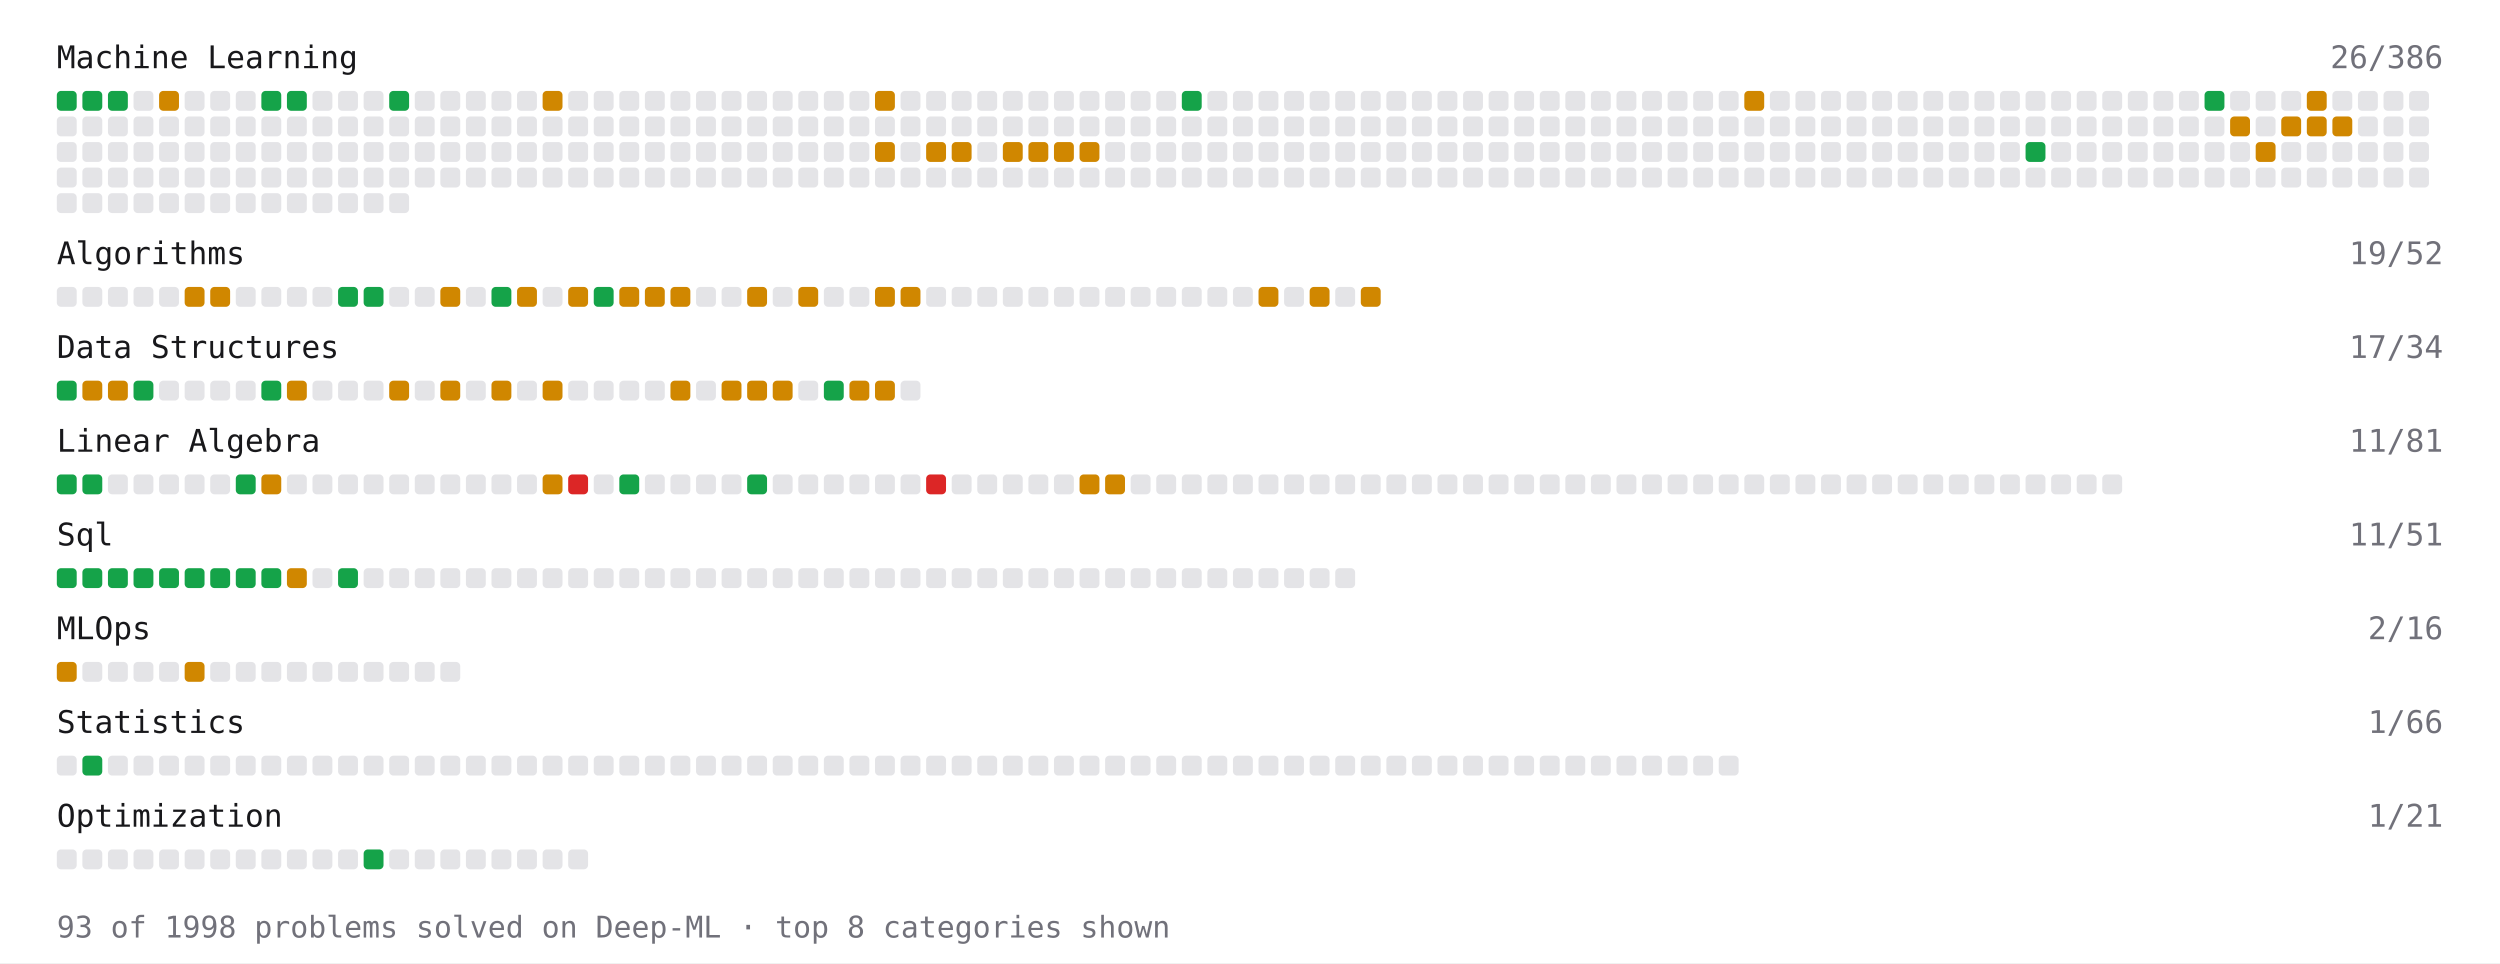
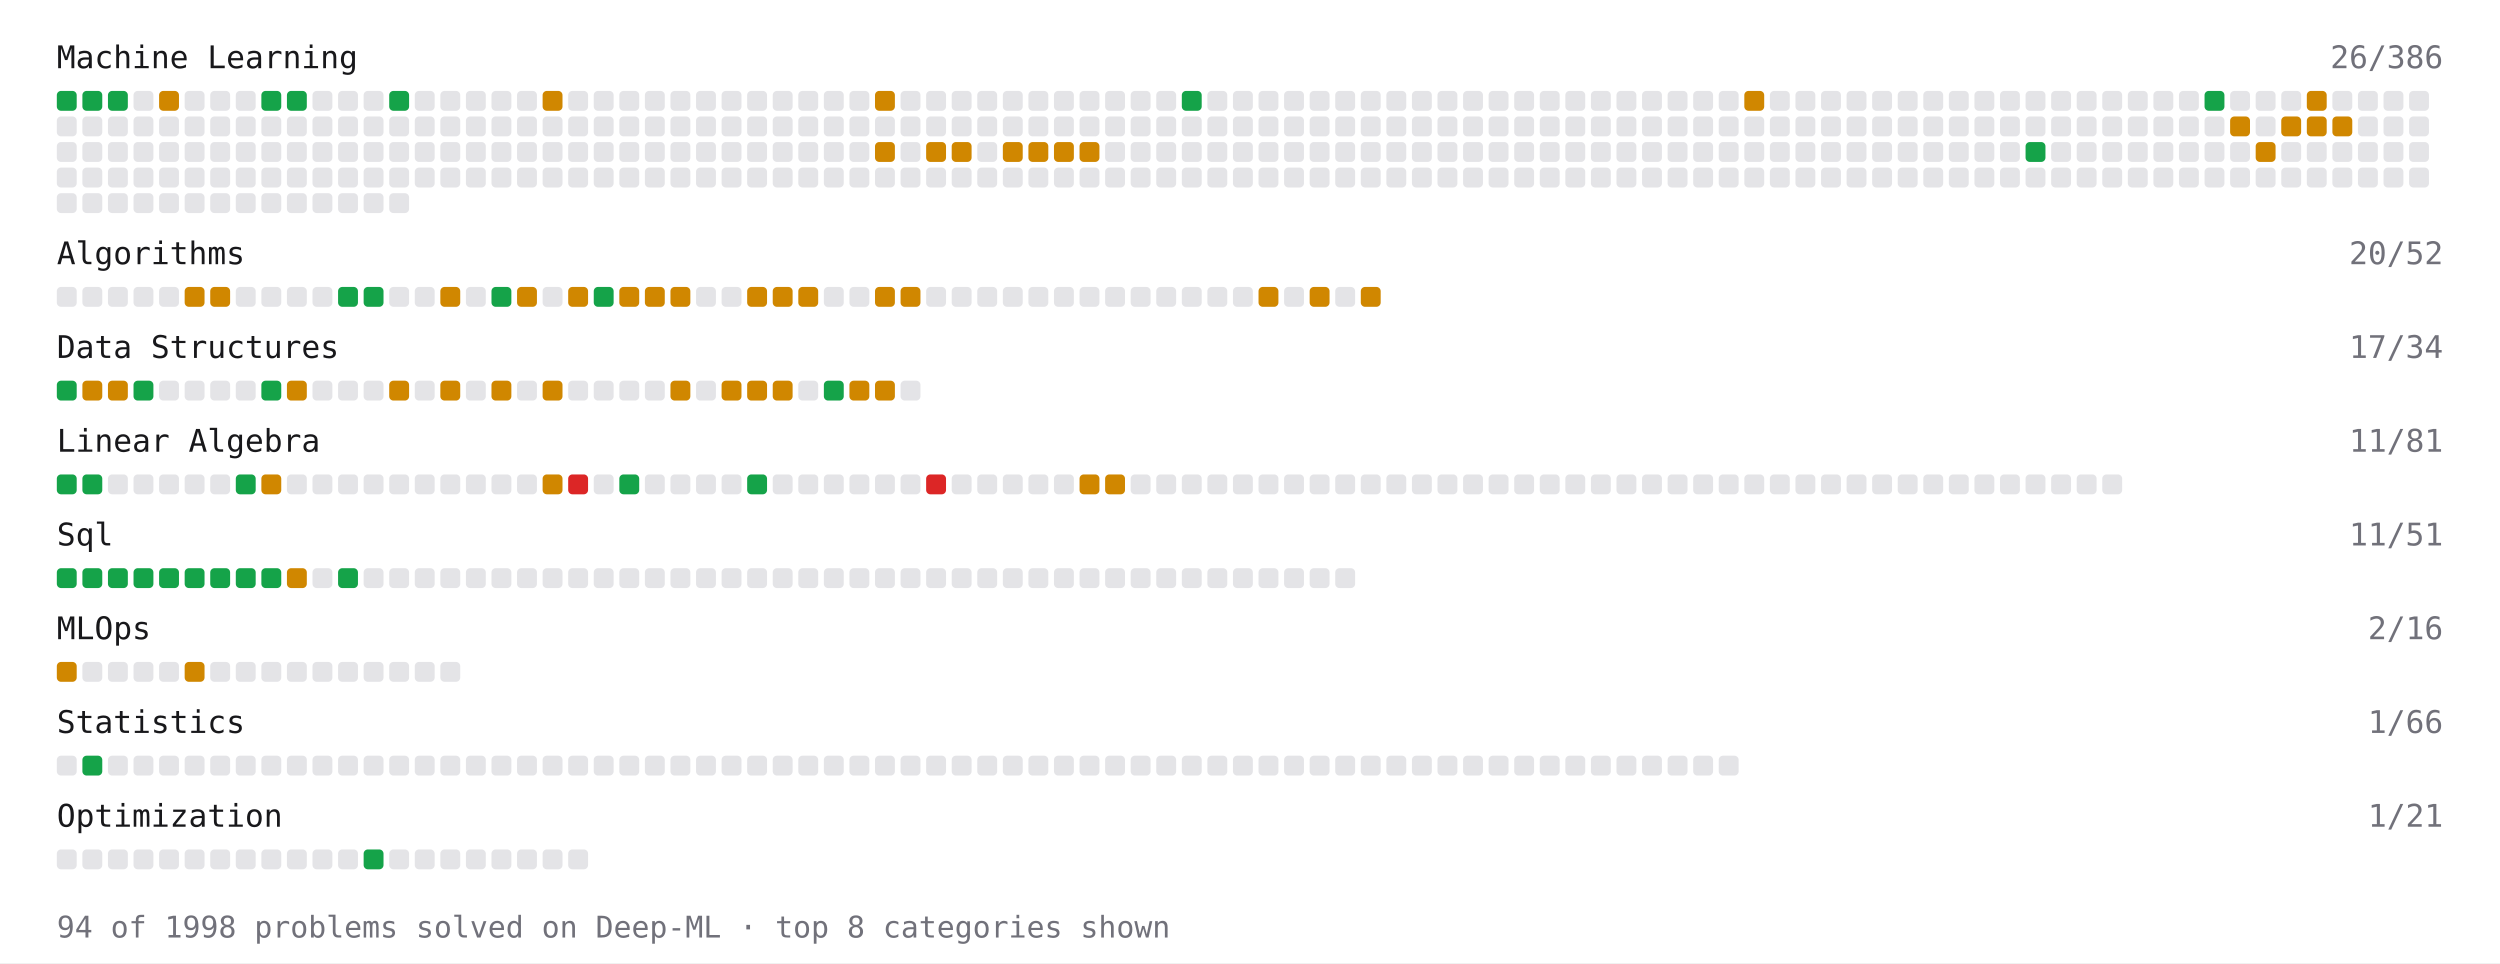
- <svg xmlns="http://www.w3.org/2000/svg" width="880" height="339" viewBox="0 0 880 339" role="img" aria-label="Deep-ML coverage: 93 of 1998 problems solved">
+ <svg xmlns="http://www.w3.org/2000/svg" width="880" height="339" viewBox="0 0 880 339" role="img" aria-label="Deep-ML coverage: 94 of 1998 problems solved">
  <style>
  .bg{fill:#ffffff}.tx{fill:#18181b}.dim{fill:#71717a}.none{fill:#e4e4e7}
  .e{fill:#15a349}.m{fill:#d08700}.h{fill:#dc2626}.u{fill:#a1a1aa}
  @media (prefers-color-scheme:dark){
    .bg{fill:#0b0b0d}.tx{fill:#fafafa}.dim{fill:#8b8b95}.none{fill:#26262b}
    .e{fill:#34d27b}.m{fill:#f5b13d}.h{fill:#f76d6d}.u{fill:#5c5c66}
  }
</style>
  <rect width="880" height="339" class="bg" />
  <text x="20" y="24" class="tx" font-size="11" font-family="ui-monospace,monospace">Machine Learning</text>
  <text x="860" y="24" class="dim" font-size="11" text-anchor="end" font-family="ui-monospace,monospace">26/386</text>
  <rect x="20" y="32" width="7" height="7" rx="1.5" class="e" />
  <rect x="29" y="32" width="7" height="7" rx="1.5" class="e" />
  <rect x="38" y="32" width="7" height="7" rx="1.5" class="e" />
  <rect x="47" y="32" width="7" height="7" rx="1.5" class="none" />
  <rect x="56" y="32" width="7" height="7" rx="1.5" class="m" />
  <rect x="65" y="32" width="7" height="7" rx="1.5" class="none" />
  <rect x="74" y="32" width="7" height="7" rx="1.5" class="none" />
  <rect x="83" y="32" width="7" height="7" rx="1.5" class="none" />
  <rect x="92" y="32" width="7" height="7" rx="1.5" class="e" />
  <rect x="101" y="32" width="7" height="7" rx="1.5" class="e" />
  <rect x="110" y="32" width="7" height="7" rx="1.5" class="none" />
  <rect x="119" y="32" width="7" height="7" rx="1.5" class="none" />
  <rect x="128" y="32" width="7" height="7" rx="1.5" class="none" />
  <rect x="137" y="32" width="7" height="7" rx="1.5" class="e" />
  <rect x="146" y="32" width="7" height="7" rx="1.5" class="none" />
  <rect x="155" y="32" width="7" height="7" rx="1.5" class="none" />
  <rect x="164" y="32" width="7" height="7" rx="1.5" class="none" />
  <rect x="173" y="32" width="7" height="7" rx="1.5" class="none" />
  <rect x="182" y="32" width="7" height="7" rx="1.5" class="none" />
  <rect x="191" y="32" width="7" height="7" rx="1.5" class="m" />
  <rect x="200" y="32" width="7" height="7" rx="1.5" class="none" />
  <rect x="209" y="32" width="7" height="7" rx="1.5" class="none" />
  <rect x="218" y="32" width="7" height="7" rx="1.5" class="none" />
  <rect x="227" y="32" width="7" height="7" rx="1.5" class="none" />
  <rect x="236" y="32" width="7" height="7" rx="1.5" class="none" />
  <rect x="245" y="32" width="7" height="7" rx="1.5" class="none" />
  <rect x="254" y="32" width="7" height="7" rx="1.5" class="none" />
  <rect x="263" y="32" width="7" height="7" rx="1.5" class="none" />
  <rect x="272" y="32" width="7" height="7" rx="1.5" class="none" />
  <rect x="281" y="32" width="7" height="7" rx="1.5" class="none" />
  <rect x="290" y="32" width="7" height="7" rx="1.5" class="none" />
  <rect x="299" y="32" width="7" height="7" rx="1.5" class="none" />
  <rect x="308" y="32" width="7" height="7" rx="1.5" class="m" />
  <rect x="317" y="32" width="7" height="7" rx="1.5" class="none" />
  <rect x="326" y="32" width="7" height="7" rx="1.5" class="none" />
  <rect x="335" y="32" width="7" height="7" rx="1.5" class="none" />
  <rect x="344" y="32" width="7" height="7" rx="1.5" class="none" />
  <rect x="353" y="32" width="7" height="7" rx="1.5" class="none" />
  <rect x="362" y="32" width="7" height="7" rx="1.5" class="none" />
  <rect x="371" y="32" width="7" height="7" rx="1.5" class="none" />
  <rect x="380" y="32" width="7" height="7" rx="1.5" class="none" />
  <rect x="389" y="32" width="7" height="7" rx="1.5" class="none" />
  <rect x="398" y="32" width="7" height="7" rx="1.5" class="none" />
  <rect x="407" y="32" width="7" height="7" rx="1.5" class="none" />
  <rect x="416" y="32" width="7" height="7" rx="1.5" class="e" />
  <rect x="425" y="32" width="7" height="7" rx="1.5" class="none" />
  <rect x="434" y="32" width="7" height="7" rx="1.5" class="none" />
  <rect x="443" y="32" width="7" height="7" rx="1.5" class="none" />
  <rect x="452" y="32" width="7" height="7" rx="1.5" class="none" />
  <rect x="461" y="32" width="7" height="7" rx="1.5" class="none" />
  <rect x="470" y="32" width="7" height="7" rx="1.5" class="none" />
  <rect x="479" y="32" width="7" height="7" rx="1.5" class="none" />
  <rect x="488" y="32" width="7" height="7" rx="1.5" class="none" />
  <rect x="497" y="32" width="7" height="7" rx="1.5" class="none" />
  <rect x="506" y="32" width="7" height="7" rx="1.5" class="none" />
  <rect x="515" y="32" width="7" height="7" rx="1.5" class="none" />
  <rect x="524" y="32" width="7" height="7" rx="1.5" class="none" />
  <rect x="533" y="32" width="7" height="7" rx="1.5" class="none" />
  <rect x="542" y="32" width="7" height="7" rx="1.5" class="none" />
  <rect x="551" y="32" width="7" height="7" rx="1.5" class="none" />
  <rect x="560" y="32" width="7" height="7" rx="1.5" class="none" />
  <rect x="569" y="32" width="7" height="7" rx="1.5" class="none" />
  <rect x="578" y="32" width="7" height="7" rx="1.5" class="none" />
  <rect x="587" y="32" width="7" height="7" rx="1.5" class="none" />
  <rect x="596" y="32" width="7" height="7" rx="1.5" class="none" />
  <rect x="605" y="32" width="7" height="7" rx="1.5" class="none" />
  <rect x="614" y="32" width="7" height="7" rx="1.5" class="m" />
  <rect x="623" y="32" width="7" height="7" rx="1.5" class="none" />
  <rect x="632" y="32" width="7" height="7" rx="1.5" class="none" />
  <rect x="641" y="32" width="7" height="7" rx="1.5" class="none" />
  <rect x="650" y="32" width="7" height="7" rx="1.5" class="none" />
  <rect x="659" y="32" width="7" height="7" rx="1.5" class="none" />
  <rect x="668" y="32" width="7" height="7" rx="1.5" class="none" />
  <rect x="677" y="32" width="7" height="7" rx="1.5" class="none" />
  <rect x="686" y="32" width="7" height="7" rx="1.5" class="none" />
  <rect x="695" y="32" width="7" height="7" rx="1.5" class="none" />
  <rect x="704" y="32" width="7" height="7" rx="1.5" class="none" />
  <rect x="713" y="32" width="7" height="7" rx="1.5" class="none" />
  <rect x="722" y="32" width="7" height="7" rx="1.5" class="none" />
  <rect x="731" y="32" width="7" height="7" rx="1.5" class="none" />
  <rect x="740" y="32" width="7" height="7" rx="1.5" class="none" />
  <rect x="749" y="32" width="7" height="7" rx="1.5" class="none" />
  <rect x="758" y="32" width="7" height="7" rx="1.5" class="none" />
  <rect x="767" y="32" width="7" height="7" rx="1.5" class="none" />
  <rect x="776" y="32" width="7" height="7" rx="1.5" class="e" />
  <rect x="785" y="32" width="7" height="7" rx="1.5" class="none" />
  <rect x="794" y="32" width="7" height="7" rx="1.5" class="none" />
  <rect x="803" y="32" width="7" height="7" rx="1.5" class="none" />
  <rect x="812" y="32" width="7" height="7" rx="1.5" class="m" />
  <rect x="821" y="32" width="7" height="7" rx="1.5" class="none" />
  <rect x="830" y="32" width="7" height="7" rx="1.5" class="none" />
  <rect x="839" y="32" width="7" height="7" rx="1.5" class="none" />
  <rect x="848" y="32" width="7" height="7" rx="1.5" class="none" />
  <rect x="20" y="41" width="7" height="7" rx="1.5" class="none" />
  <rect x="29" y="41" width="7" height="7" rx="1.5" class="none" />
  <rect x="38" y="41" width="7" height="7" rx="1.5" class="none" />
  <rect x="47" y="41" width="7" height="7" rx="1.5" class="none" />
  <rect x="56" y="41" width="7" height="7" rx="1.5" class="none" />
  <rect x="65" y="41" width="7" height="7" rx="1.5" class="none" />
  <rect x="74" y="41" width="7" height="7" rx="1.5" class="none" />
  <rect x="83" y="41" width="7" height="7" rx="1.5" class="none" />
  <rect x="92" y="41" width="7" height="7" rx="1.5" class="none" />
  <rect x="101" y="41" width="7" height="7" rx="1.5" class="none" />
  <rect x="110" y="41" width="7" height="7" rx="1.5" class="none" />
  <rect x="119" y="41" width="7" height="7" rx="1.5" class="none" />
  <rect x="128" y="41" width="7" height="7" rx="1.5" class="none" />
  <rect x="137" y="41" width="7" height="7" rx="1.5" class="none" />
  <rect x="146" y="41" width="7" height="7" rx="1.5" class="none" />
  <rect x="155" y="41" width="7" height="7" rx="1.5" class="none" />
  <rect x="164" y="41" width="7" height="7" rx="1.5" class="none" />
  <rect x="173" y="41" width="7" height="7" rx="1.5" class="none" />
  <rect x="182" y="41" width="7" height="7" rx="1.5" class="none" />
  <rect x="191" y="41" width="7" height="7" rx="1.5" class="none" />
  <rect x="200" y="41" width="7" height="7" rx="1.5" class="none" />
  <rect x="209" y="41" width="7" height="7" rx="1.5" class="none" />
  <rect x="218" y="41" width="7" height="7" rx="1.5" class="none" />
  <rect x="227" y="41" width="7" height="7" rx="1.5" class="none" />
  <rect x="236" y="41" width="7" height="7" rx="1.5" class="none" />
  <rect x="245" y="41" width="7" height="7" rx="1.5" class="none" />
  <rect x="254" y="41" width="7" height="7" rx="1.5" class="none" />
  <rect x="263" y="41" width="7" height="7" rx="1.5" class="none" />
  <rect x="272" y="41" width="7" height="7" rx="1.5" class="none" />
  <rect x="281" y="41" width="7" height="7" rx="1.5" class="none" />
  <rect x="290" y="41" width="7" height="7" rx="1.5" class="none" />
  <rect x="299" y="41" width="7" height="7" rx="1.5" class="none" />
  <rect x="308" y="41" width="7" height="7" rx="1.5" class="none" />
  <rect x="317" y="41" width="7" height="7" rx="1.5" class="none" />
  <rect x="326" y="41" width="7" height="7" rx="1.5" class="none" />
  <rect x="335" y="41" width="7" height="7" rx="1.5" class="none" />
  <rect x="344" y="41" width="7" height="7" rx="1.5" class="none" />
  <rect x="353" y="41" width="7" height="7" rx="1.5" class="none" />
  <rect x="362" y="41" width="7" height="7" rx="1.5" class="none" />
  <rect x="371" y="41" width="7" height="7" rx="1.5" class="none" />
  <rect x="380" y="41" width="7" height="7" rx="1.5" class="none" />
  <rect x="389" y="41" width="7" height="7" rx="1.5" class="none" />
  <rect x="398" y="41" width="7" height="7" rx="1.5" class="none" />
  <rect x="407" y="41" width="7" height="7" rx="1.5" class="none" />
  <rect x="416" y="41" width="7" height="7" rx="1.5" class="none" />
  <rect x="425" y="41" width="7" height="7" rx="1.5" class="none" />
  <rect x="434" y="41" width="7" height="7" rx="1.5" class="none" />
  <rect x="443" y="41" width="7" height="7" rx="1.5" class="none" />
  <rect x="452" y="41" width="7" height="7" rx="1.5" class="none" />
  <rect x="461" y="41" width="7" height="7" rx="1.5" class="none" />
  <rect x="470" y="41" width="7" height="7" rx="1.5" class="none" />
  <rect x="479" y="41" width="7" height="7" rx="1.5" class="none" />
  <rect x="488" y="41" width="7" height="7" rx="1.5" class="none" />
  <rect x="497" y="41" width="7" height="7" rx="1.5" class="none" />
  <rect x="506" y="41" width="7" height="7" rx="1.5" class="none" />
  <rect x="515" y="41" width="7" height="7" rx="1.5" class="none" />
  <rect x="524" y="41" width="7" height="7" rx="1.5" class="none" />
  <rect x="533" y="41" width="7" height="7" rx="1.5" class="none" />
  <rect x="542" y="41" width="7" height="7" rx="1.5" class="none" />
  <rect x="551" y="41" width="7" height="7" rx="1.5" class="none" />
  <rect x="560" y="41" width="7" height="7" rx="1.5" class="none" />
  <rect x="569" y="41" width="7" height="7" rx="1.5" class="none" />
  <rect x="578" y="41" width="7" height="7" rx="1.5" class="none" />
  <rect x="587" y="41" width="7" height="7" rx="1.5" class="none" />
  <rect x="596" y="41" width="7" height="7" rx="1.5" class="none" />
  <rect x="605" y="41" width="7" height="7" rx="1.5" class="none" />
  <rect x="614" y="41" width="7" height="7" rx="1.5" class="none" />
  <rect x="623" y="41" width="7" height="7" rx="1.5" class="none" />
  <rect x="632" y="41" width="7" height="7" rx="1.5" class="none" />
  <rect x="641" y="41" width="7" height="7" rx="1.5" class="none" />
  <rect x="650" y="41" width="7" height="7" rx="1.5" class="none" />
  <rect x="659" y="41" width="7" height="7" rx="1.5" class="none" />
  <rect x="668" y="41" width="7" height="7" rx="1.5" class="none" />
  <rect x="677" y="41" width="7" height="7" rx="1.5" class="none" />
  <rect x="686" y="41" width="7" height="7" rx="1.5" class="none" />
  <rect x="695" y="41" width="7" height="7" rx="1.5" class="none" />
  <rect x="704" y="41" width="7" height="7" rx="1.5" class="none" />
  <rect x="713" y="41" width="7" height="7" rx="1.5" class="none" />
  <rect x="722" y="41" width="7" height="7" rx="1.5" class="none" />
  <rect x="731" y="41" width="7" height="7" rx="1.5" class="none" />
  <rect x="740" y="41" width="7" height="7" rx="1.5" class="none" />
  <rect x="749" y="41" width="7" height="7" rx="1.5" class="none" />
  <rect x="758" y="41" width="7" height="7" rx="1.5" class="none" />
  <rect x="767" y="41" width="7" height="7" rx="1.5" class="none" />
  <rect x="776" y="41" width="7" height="7" rx="1.5" class="none" />
  <rect x="785" y="41" width="7" height="7" rx="1.5" class="m" />
  <rect x="794" y="41" width="7" height="7" rx="1.5" class="none" />
  <rect x="803" y="41" width="7" height="7" rx="1.5" class="m" />
  <rect x="812" y="41" width="7" height="7" rx="1.5" class="m" />
  <rect x="821" y="41" width="7" height="7" rx="1.5" class="m" />
  <rect x="830" y="41" width="7" height="7" rx="1.5" class="none" />
  <rect x="839" y="41" width="7" height="7" rx="1.5" class="none" />
  <rect x="848" y="41" width="7" height="7" rx="1.5" class="none" />
  <rect x="20" y="50" width="7" height="7" rx="1.5" class="none" />
  <rect x="29" y="50" width="7" height="7" rx="1.5" class="none" />
  <rect x="38" y="50" width="7" height="7" rx="1.5" class="none" />
  <rect x="47" y="50" width="7" height="7" rx="1.5" class="none" />
  <rect x="56" y="50" width="7" height="7" rx="1.5" class="none" />
  <rect x="65" y="50" width="7" height="7" rx="1.5" class="none" />
  <rect x="74" y="50" width="7" height="7" rx="1.5" class="none" />
  <rect x="83" y="50" width="7" height="7" rx="1.5" class="none" />
  <rect x="92" y="50" width="7" height="7" rx="1.5" class="none" />
  <rect x="101" y="50" width="7" height="7" rx="1.5" class="none" />
  <rect x="110" y="50" width="7" height="7" rx="1.5" class="none" />
  <rect x="119" y="50" width="7" height="7" rx="1.5" class="none" />
  <rect x="128" y="50" width="7" height="7" rx="1.5" class="none" />
  <rect x="137" y="50" width="7" height="7" rx="1.5" class="none" />
  <rect x="146" y="50" width="7" height="7" rx="1.5" class="none" />
  <rect x="155" y="50" width="7" height="7" rx="1.5" class="none" />
  <rect x="164" y="50" width="7" height="7" rx="1.5" class="none" />
  <rect x="173" y="50" width="7" height="7" rx="1.5" class="none" />
  <rect x="182" y="50" width="7" height="7" rx="1.5" class="none" />
  <rect x="191" y="50" width="7" height="7" rx="1.5" class="none" />
  <rect x="200" y="50" width="7" height="7" rx="1.5" class="none" />
  <rect x="209" y="50" width="7" height="7" rx="1.5" class="none" />
  <rect x="218" y="50" width="7" height="7" rx="1.5" class="none" />
  <rect x="227" y="50" width="7" height="7" rx="1.5" class="none" />
  <rect x="236" y="50" width="7" height="7" rx="1.5" class="none" />
  <rect x="245" y="50" width="7" height="7" rx="1.5" class="none" />
  <rect x="254" y="50" width="7" height="7" rx="1.5" class="none" />
  <rect x="263" y="50" width="7" height="7" rx="1.5" class="none" />
  <rect x="272" y="50" width="7" height="7" rx="1.5" class="none" />
  <rect x="281" y="50" width="7" height="7" rx="1.5" class="none" />
  <rect x="290" y="50" width="7" height="7" rx="1.5" class="none" />
  <rect x="299" y="50" width="7" height="7" rx="1.5" class="none" />
  <rect x="308" y="50" width="7" height="7" rx="1.5" class="m" />
  <rect x="317" y="50" width="7" height="7" rx="1.5" class="none" />
  <rect x="326" y="50" width="7" height="7" rx="1.5" class="m" />
  <rect x="335" y="50" width="7" height="7" rx="1.5" class="m" />
  <rect x="344" y="50" width="7" height="7" rx="1.5" class="none" />
  <rect x="353" y="50" width="7" height="7" rx="1.5" class="m" />
  <rect x="362" y="50" width="7" height="7" rx="1.5" class="m" />
  <rect x="371" y="50" width="7" height="7" rx="1.5" class="m" />
  <rect x="380" y="50" width="7" height="7" rx="1.5" class="m" />
  <rect x="389" y="50" width="7" height="7" rx="1.5" class="none" />
  <rect x="398" y="50" width="7" height="7" rx="1.5" class="none" />
  <rect x="407" y="50" width="7" height="7" rx="1.5" class="none" />
  <rect x="416" y="50" width="7" height="7" rx="1.5" class="none" />
  <rect x="425" y="50" width="7" height="7" rx="1.5" class="none" />
  <rect x="434" y="50" width="7" height="7" rx="1.5" class="none" />
  <rect x="443" y="50" width="7" height="7" rx="1.5" class="none" />
  <rect x="452" y="50" width="7" height="7" rx="1.5" class="none" />
  <rect x="461" y="50" width="7" height="7" rx="1.5" class="none" />
  <rect x="470" y="50" width="7" height="7" rx="1.5" class="none" />
  <rect x="479" y="50" width="7" height="7" rx="1.5" class="none" />
  <rect x="488" y="50" width="7" height="7" rx="1.5" class="none" />
  <rect x="497" y="50" width="7" height="7" rx="1.5" class="none" />
  <rect x="506" y="50" width="7" height="7" rx="1.5" class="none" />
  <rect x="515" y="50" width="7" height="7" rx="1.5" class="none" />
  <rect x="524" y="50" width="7" height="7" rx="1.5" class="none" />
  <rect x="533" y="50" width="7" height="7" rx="1.5" class="none" />
  <rect x="542" y="50" width="7" height="7" rx="1.5" class="none" />
  <rect x="551" y="50" width="7" height="7" rx="1.5" class="none" />
  <rect x="560" y="50" width="7" height="7" rx="1.5" class="none" />
  <rect x="569" y="50" width="7" height="7" rx="1.5" class="none" />
  <rect x="578" y="50" width="7" height="7" rx="1.5" class="none" />
  <rect x="587" y="50" width="7" height="7" rx="1.5" class="none" />
  <rect x="596" y="50" width="7" height="7" rx="1.5" class="none" />
  <rect x="605" y="50" width="7" height="7" rx="1.5" class="none" />
  <rect x="614" y="50" width="7" height="7" rx="1.5" class="none" />
  <rect x="623" y="50" width="7" height="7" rx="1.5" class="none" />
  <rect x="632" y="50" width="7" height="7" rx="1.5" class="none" />
  <rect x="641" y="50" width="7" height="7" rx="1.5" class="none" />
  <rect x="650" y="50" width="7" height="7" rx="1.5" class="none" />
  <rect x="659" y="50" width="7" height="7" rx="1.5" class="none" />
  <rect x="668" y="50" width="7" height="7" rx="1.5" class="none" />
  <rect x="677" y="50" width="7" height="7" rx="1.5" class="none" />
  <rect x="686" y="50" width="7" height="7" rx="1.5" class="none" />
  <rect x="695" y="50" width="7" height="7" rx="1.5" class="none" />
  <rect x="704" y="50" width="7" height="7" rx="1.5" class="none" />
  <rect x="713" y="50" width="7" height="7" rx="1.5" class="e" />
  <rect x="722" y="50" width="7" height="7" rx="1.5" class="none" />
  <rect x="731" y="50" width="7" height="7" rx="1.5" class="none" />
  <rect x="740" y="50" width="7" height="7" rx="1.5" class="none" />
  <rect x="749" y="50" width="7" height="7" rx="1.5" class="none" />
  <rect x="758" y="50" width="7" height="7" rx="1.5" class="none" />
  <rect x="767" y="50" width="7" height="7" rx="1.5" class="none" />
  <rect x="776" y="50" width="7" height="7" rx="1.5" class="none" />
  <rect x="785" y="50" width="7" height="7" rx="1.5" class="none" />
  <rect x="794" y="50" width="7" height="7" rx="1.5" class="m" />
  <rect x="803" y="50" width="7" height="7" rx="1.5" class="none" />
  <rect x="812" y="50" width="7" height="7" rx="1.5" class="none" />
  <rect x="821" y="50" width="7" height="7" rx="1.5" class="none" />
  <rect x="830" y="50" width="7" height="7" rx="1.5" class="none" />
  <rect x="839" y="50" width="7" height="7" rx="1.5" class="none" />
  <rect x="848" y="50" width="7" height="7" rx="1.5" class="none" />
  <rect x="20" y="59" width="7" height="7" rx="1.5" class="none" />
  <rect x="29" y="59" width="7" height="7" rx="1.5" class="none" />
  <rect x="38" y="59" width="7" height="7" rx="1.5" class="none" />
  <rect x="47" y="59" width="7" height="7" rx="1.5" class="none" />
  <rect x="56" y="59" width="7" height="7" rx="1.5" class="none" />
  <rect x="65" y="59" width="7" height="7" rx="1.5" class="none" />
  <rect x="74" y="59" width="7" height="7" rx="1.5" class="none" />
  <rect x="83" y="59" width="7" height="7" rx="1.5" class="none" />
  <rect x="92" y="59" width="7" height="7" rx="1.5" class="none" />
  <rect x="101" y="59" width="7" height="7" rx="1.5" class="none" />
  <rect x="110" y="59" width="7" height="7" rx="1.5" class="none" />
  <rect x="119" y="59" width="7" height="7" rx="1.5" class="none" />
  <rect x="128" y="59" width="7" height="7" rx="1.5" class="none" />
  <rect x="137" y="59" width="7" height="7" rx="1.5" class="none" />
  <rect x="146" y="59" width="7" height="7" rx="1.5" class="none" />
  <rect x="155" y="59" width="7" height="7" rx="1.5" class="none" />
  <rect x="164" y="59" width="7" height="7" rx="1.5" class="none" />
  <rect x="173" y="59" width="7" height="7" rx="1.5" class="none" />
  <rect x="182" y="59" width="7" height="7" rx="1.5" class="none" />
  <rect x="191" y="59" width="7" height="7" rx="1.5" class="none" />
  <rect x="200" y="59" width="7" height="7" rx="1.5" class="none" />
  <rect x="209" y="59" width="7" height="7" rx="1.5" class="none" />
  <rect x="218" y="59" width="7" height="7" rx="1.5" class="none" />
  <rect x="227" y="59" width="7" height="7" rx="1.5" class="none" />
  <rect x="236" y="59" width="7" height="7" rx="1.5" class="none" />
  <rect x="245" y="59" width="7" height="7" rx="1.5" class="none" />
  <rect x="254" y="59" width="7" height="7" rx="1.5" class="none" />
  <rect x="263" y="59" width="7" height="7" rx="1.5" class="none" />
  <rect x="272" y="59" width="7" height="7" rx="1.5" class="none" />
  <rect x="281" y="59" width="7" height="7" rx="1.5" class="none" />
  <rect x="290" y="59" width="7" height="7" rx="1.5" class="none" />
  <rect x="299" y="59" width="7" height="7" rx="1.5" class="none" />
  <rect x="308" y="59" width="7" height="7" rx="1.5" class="none" />
  <rect x="317" y="59" width="7" height="7" rx="1.5" class="none" />
  <rect x="326" y="59" width="7" height="7" rx="1.5" class="none" />
  <rect x="335" y="59" width="7" height="7" rx="1.5" class="none" />
  <rect x="344" y="59" width="7" height="7" rx="1.5" class="none" />
  <rect x="353" y="59" width="7" height="7" rx="1.5" class="none" />
  <rect x="362" y="59" width="7" height="7" rx="1.5" class="none" />
  <rect x="371" y="59" width="7" height="7" rx="1.5" class="none" />
  <rect x="380" y="59" width="7" height="7" rx="1.5" class="none" />
  <rect x="389" y="59" width="7" height="7" rx="1.5" class="none" />
  <rect x="398" y="59" width="7" height="7" rx="1.5" class="none" />
  <rect x="407" y="59" width="7" height="7" rx="1.5" class="none" />
  <rect x="416" y="59" width="7" height="7" rx="1.5" class="none" />
  <rect x="425" y="59" width="7" height="7" rx="1.5" class="none" />
  <rect x="434" y="59" width="7" height="7" rx="1.5" class="none" />
  <rect x="443" y="59" width="7" height="7" rx="1.5" class="none" />
  <rect x="452" y="59" width="7" height="7" rx="1.5" class="none" />
  <rect x="461" y="59" width="7" height="7" rx="1.5" class="none" />
  <rect x="470" y="59" width="7" height="7" rx="1.5" class="none" />
  <rect x="479" y="59" width="7" height="7" rx="1.5" class="none" />
  <rect x="488" y="59" width="7" height="7" rx="1.5" class="none" />
  <rect x="497" y="59" width="7" height="7" rx="1.5" class="none" />
  <rect x="506" y="59" width="7" height="7" rx="1.5" class="none" />
  <rect x="515" y="59" width="7" height="7" rx="1.5" class="none" />
  <rect x="524" y="59" width="7" height="7" rx="1.5" class="none" />
  <rect x="533" y="59" width="7" height="7" rx="1.5" class="none" />
  <rect x="542" y="59" width="7" height="7" rx="1.5" class="none" />
  <rect x="551" y="59" width="7" height="7" rx="1.5" class="none" />
  <rect x="560" y="59" width="7" height="7" rx="1.5" class="none" />
  <rect x="569" y="59" width="7" height="7" rx="1.5" class="none" />
  <rect x="578" y="59" width="7" height="7" rx="1.5" class="none" />
  <rect x="587" y="59" width="7" height="7" rx="1.5" class="none" />
  <rect x="596" y="59" width="7" height="7" rx="1.5" class="none" />
  <rect x="605" y="59" width="7" height="7" rx="1.5" class="none" />
  <rect x="614" y="59" width="7" height="7" rx="1.5" class="none" />
  <rect x="623" y="59" width="7" height="7" rx="1.5" class="none" />
  <rect x="632" y="59" width="7" height="7" rx="1.5" class="none" />
  <rect x="641" y="59" width="7" height="7" rx="1.5" class="none" />
  <rect x="650" y="59" width="7" height="7" rx="1.5" class="none" />
  <rect x="659" y="59" width="7" height="7" rx="1.5" class="none" />
  <rect x="668" y="59" width="7" height="7" rx="1.5" class="none" />
  <rect x="677" y="59" width="7" height="7" rx="1.5" class="none" />
  <rect x="686" y="59" width="7" height="7" rx="1.5" class="none" />
  <rect x="695" y="59" width="7" height="7" rx="1.5" class="none" />
  <rect x="704" y="59" width="7" height="7" rx="1.5" class="none" />
  <rect x="713" y="59" width="7" height="7" rx="1.5" class="none" />
  <rect x="722" y="59" width="7" height="7" rx="1.5" class="none" />
  <rect x="731" y="59" width="7" height="7" rx="1.5" class="none" />
  <rect x="740" y="59" width="7" height="7" rx="1.5" class="none" />
  <rect x="749" y="59" width="7" height="7" rx="1.5" class="none" />
  <rect x="758" y="59" width="7" height="7" rx="1.5" class="none" />
  <rect x="767" y="59" width="7" height="7" rx="1.5" class="none" />
  <rect x="776" y="59" width="7" height="7" rx="1.5" class="none" />
  <rect x="785" y="59" width="7" height="7" rx="1.5" class="none" />
  <rect x="794" y="59" width="7" height="7" rx="1.5" class="none" />
  <rect x="803" y="59" width="7" height="7" rx="1.5" class="none" />
  <rect x="812" y="59" width="7" height="7" rx="1.5" class="none" />
  <rect x="821" y="59" width="7" height="7" rx="1.5" class="none" />
  <rect x="830" y="59" width="7" height="7" rx="1.5" class="none" />
  <rect x="839" y="59" width="7" height="7" rx="1.5" class="none" />
  <rect x="848" y="59" width="7" height="7" rx="1.5" class="none" />
  <rect x="20" y="68" width="7" height="7" rx="1.5" class="none" />
  <rect x="29" y="68" width="7" height="7" rx="1.5" class="none" />
  <rect x="38" y="68" width="7" height="7" rx="1.5" class="none" />
  <rect x="47" y="68" width="7" height="7" rx="1.5" class="none" />
  <rect x="56" y="68" width="7" height="7" rx="1.5" class="none" />
  <rect x="65" y="68" width="7" height="7" rx="1.5" class="none" />
  <rect x="74" y="68" width="7" height="7" rx="1.5" class="none" />
  <rect x="83" y="68" width="7" height="7" rx="1.5" class="none" />
  <rect x="92" y="68" width="7" height="7" rx="1.5" class="none" />
  <rect x="101" y="68" width="7" height="7" rx="1.5" class="none" />
  <rect x="110" y="68" width="7" height="7" rx="1.5" class="none" />
  <rect x="119" y="68" width="7" height="7" rx="1.5" class="none" />
  <rect x="128" y="68" width="7" height="7" rx="1.5" class="none" />
  <rect x="137" y="68" width="7" height="7" rx="1.5" class="none" />
  <text x="20" y="93" class="tx" font-size="11" font-family="ui-monospace,monospace">Algorithms</text>
-   <text x="860" y="93" class="dim" font-size="11" text-anchor="end" font-family="ui-monospace,monospace">19/52</text>
+   <text x="860" y="93" class="dim" font-size="11" text-anchor="end" font-family="ui-monospace,monospace">20/52</text>
  <rect x="20" y="101" width="7" height="7" rx="1.5" class="none" />
  <rect x="29" y="101" width="7" height="7" rx="1.5" class="none" />
  <rect x="38" y="101" width="7" height="7" rx="1.5" class="none" />
  <rect x="47" y="101" width="7" height="7" rx="1.5" class="none" />
  <rect x="56" y="101" width="7" height="7" rx="1.5" class="none" />
  <rect x="65" y="101" width="7" height="7" rx="1.5" class="m" />
  <rect x="74" y="101" width="7" height="7" rx="1.5" class="m" />
  <rect x="83" y="101" width="7" height="7" rx="1.5" class="none" />
  <rect x="92" y="101" width="7" height="7" rx="1.5" class="none" />
  <rect x="101" y="101" width="7" height="7" rx="1.5" class="none" />
  <rect x="110" y="101" width="7" height="7" rx="1.5" class="none" />
  <rect x="119" y="101" width="7" height="7" rx="1.5" class="e" />
  <rect x="128" y="101" width="7" height="7" rx="1.5" class="e" />
  <rect x="137" y="101" width="7" height="7" rx="1.5" class="none" />
  <rect x="146" y="101" width="7" height="7" rx="1.5" class="none" />
  <rect x="155" y="101" width="7" height="7" rx="1.5" class="m" />
  <rect x="164" y="101" width="7" height="7" rx="1.5" class="none" />
  <rect x="173" y="101" width="7" height="7" rx="1.5" class="e" />
  <rect x="182" y="101" width="7" height="7" rx="1.5" class="m" />
  <rect x="191" y="101" width="7" height="7" rx="1.5" class="none" />
  <rect x="200" y="101" width="7" height="7" rx="1.5" class="m" />
  <rect x="209" y="101" width="7" height="7" rx="1.5" class="e" />
  <rect x="218" y="101" width="7" height="7" rx="1.5" class="m" />
  <rect x="227" y="101" width="7" height="7" rx="1.5" class="m" />
  <rect x="236" y="101" width="7" height="7" rx="1.5" class="m" />
  <rect x="245" y="101" width="7" height="7" rx="1.5" class="none" />
  <rect x="254" y="101" width="7" height="7" rx="1.5" class="none" />
  <rect x="263" y="101" width="7" height="7" rx="1.5" class="m" />
-   <rect x="272" y="101" width="7" height="7" rx="1.5" class="none" />
+   <rect x="272" y="101" width="7" height="7" rx="1.5" class="m" />
  <rect x="281" y="101" width="7" height="7" rx="1.5" class="m" />
  <rect x="290" y="101" width="7" height="7" rx="1.5" class="none" />
  <rect x="299" y="101" width="7" height="7" rx="1.5" class="none" />
  <rect x="308" y="101" width="7" height="7" rx="1.5" class="m" />
  <rect x="317" y="101" width="7" height="7" rx="1.5" class="m" />
  <rect x="326" y="101" width="7" height="7" rx="1.5" class="none" />
  <rect x="335" y="101" width="7" height="7" rx="1.5" class="none" />
  <rect x="344" y="101" width="7" height="7" rx="1.5" class="none" />
  <rect x="353" y="101" width="7" height="7" rx="1.5" class="none" />
  <rect x="362" y="101" width="7" height="7" rx="1.5" class="none" />
  <rect x="371" y="101" width="7" height="7" rx="1.5" class="none" />
  <rect x="380" y="101" width="7" height="7" rx="1.5" class="none" />
  <rect x="389" y="101" width="7" height="7" rx="1.5" class="none" />
  <rect x="398" y="101" width="7" height="7" rx="1.5" class="none" />
  <rect x="407" y="101" width="7" height="7" rx="1.5" class="none" />
  <rect x="416" y="101" width="7" height="7" rx="1.5" class="none" />
  <rect x="425" y="101" width="7" height="7" rx="1.5" class="none" />
  <rect x="434" y="101" width="7" height="7" rx="1.5" class="none" />
  <rect x="443" y="101" width="7" height="7" rx="1.5" class="m" />
  <rect x="452" y="101" width="7" height="7" rx="1.5" class="none" />
  <rect x="461" y="101" width="7" height="7" rx="1.5" class="m" />
  <rect x="470" y="101" width="7" height="7" rx="1.5" class="none" />
  <rect x="479" y="101" width="7" height="7" rx="1.5" class="m" />
  <text x="20" y="126" class="tx" font-size="11" font-family="ui-monospace,monospace">Data Structures</text>
  <text x="860" y="126" class="dim" font-size="11" text-anchor="end" font-family="ui-monospace,monospace">17/34</text>
  <rect x="20" y="134" width="7" height="7" rx="1.5" class="e" />
  <rect x="29" y="134" width="7" height="7" rx="1.5" class="m" />
  <rect x="38" y="134" width="7" height="7" rx="1.5" class="m" />
  <rect x="47" y="134" width="7" height="7" rx="1.5" class="e" />
  <rect x="56" y="134" width="7" height="7" rx="1.5" class="none" />
  <rect x="65" y="134" width="7" height="7" rx="1.5" class="none" />
  <rect x="74" y="134" width="7" height="7" rx="1.5" class="none" />
  <rect x="83" y="134" width="7" height="7" rx="1.5" class="none" />
  <rect x="92" y="134" width="7" height="7" rx="1.5" class="e" />
  <rect x="101" y="134" width="7" height="7" rx="1.5" class="m" />
  <rect x="110" y="134" width="7" height="7" rx="1.5" class="none" />
  <rect x="119" y="134" width="7" height="7" rx="1.5" class="none" />
  <rect x="128" y="134" width="7" height="7" rx="1.5" class="none" />
  <rect x="137" y="134" width="7" height="7" rx="1.5" class="m" />
  <rect x="146" y="134" width="7" height="7" rx="1.5" class="none" />
  <rect x="155" y="134" width="7" height="7" rx="1.5" class="m" />
  <rect x="164" y="134" width="7" height="7" rx="1.5" class="none" />
  <rect x="173" y="134" width="7" height="7" rx="1.5" class="m" />
  <rect x="182" y="134" width="7" height="7" rx="1.5" class="none" />
  <rect x="191" y="134" width="7" height="7" rx="1.5" class="m" />
  <rect x="200" y="134" width="7" height="7" rx="1.5" class="none" />
  <rect x="209" y="134" width="7" height="7" rx="1.5" class="none" />
  <rect x="218" y="134" width="7" height="7" rx="1.5" class="none" />
  <rect x="227" y="134" width="7" height="7" rx="1.5" class="none" />
  <rect x="236" y="134" width="7" height="7" rx="1.5" class="m" />
  <rect x="245" y="134" width="7" height="7" rx="1.5" class="none" />
  <rect x="254" y="134" width="7" height="7" rx="1.5" class="m" />
  <rect x="263" y="134" width="7" height="7" rx="1.5" class="m" />
  <rect x="272" y="134" width="7" height="7" rx="1.5" class="m" />
  <rect x="281" y="134" width="7" height="7" rx="1.5" class="none" />
  <rect x="290" y="134" width="7" height="7" rx="1.5" class="e" />
  <rect x="299" y="134" width="7" height="7" rx="1.5" class="m" />
  <rect x="308" y="134" width="7" height="7" rx="1.5" class="m" />
  <rect x="317" y="134" width="7" height="7" rx="1.5" class="none" />
  <text x="20" y="159" class="tx" font-size="11" font-family="ui-monospace,monospace">Linear Algebra</text>
  <text x="860" y="159" class="dim" font-size="11" text-anchor="end" font-family="ui-monospace,monospace">11/81</text>
  <rect x="20" y="167" width="7" height="7" rx="1.5" class="e" />
  <rect x="29" y="167" width="7" height="7" rx="1.5" class="e" />
  <rect x="38" y="167" width="7" height="7" rx="1.5" class="none" />
  <rect x="47" y="167" width="7" height="7" rx="1.5" class="none" />
  <rect x="56" y="167" width="7" height="7" rx="1.5" class="none" />
  <rect x="65" y="167" width="7" height="7" rx="1.5" class="none" />
  <rect x="74" y="167" width="7" height="7" rx="1.5" class="none" />
  <rect x="83" y="167" width="7" height="7" rx="1.5" class="e" />
  <rect x="92" y="167" width="7" height="7" rx="1.5" class="m" />
  <rect x="101" y="167" width="7" height="7" rx="1.5" class="none" />
  <rect x="110" y="167" width="7" height="7" rx="1.5" class="none" />
  <rect x="119" y="167" width="7" height="7" rx="1.5" class="none" />
  <rect x="128" y="167" width="7" height="7" rx="1.5" class="none" />
  <rect x="137" y="167" width="7" height="7" rx="1.5" class="none" />
  <rect x="146" y="167" width="7" height="7" rx="1.5" class="none" />
  <rect x="155" y="167" width="7" height="7" rx="1.5" class="none" />
  <rect x="164" y="167" width="7" height="7" rx="1.5" class="none" />
  <rect x="173" y="167" width="7" height="7" rx="1.5" class="none" />
  <rect x="182" y="167" width="7" height="7" rx="1.5" class="none" />
  <rect x="191" y="167" width="7" height="7" rx="1.5" class="m" />
  <rect x="200" y="167" width="7" height="7" rx="1.5" class="h" />
  <rect x="209" y="167" width="7" height="7" rx="1.5" class="none" />
  <rect x="218" y="167" width="7" height="7" rx="1.5" class="e" />
  <rect x="227" y="167" width="7" height="7" rx="1.5" class="none" />
  <rect x="236" y="167" width="7" height="7" rx="1.5" class="none" />
  <rect x="245" y="167" width="7" height="7" rx="1.5" class="none" />
  <rect x="254" y="167" width="7" height="7" rx="1.5" class="none" />
  <rect x="263" y="167" width="7" height="7" rx="1.5" class="e" />
  <rect x="272" y="167" width="7" height="7" rx="1.5" class="none" />
  <rect x="281" y="167" width="7" height="7" rx="1.5" class="none" />
  <rect x="290" y="167" width="7" height="7" rx="1.5" class="none" />
  <rect x="299" y="167" width="7" height="7" rx="1.5" class="none" />
  <rect x="308" y="167" width="7" height="7" rx="1.5" class="none" />
  <rect x="317" y="167" width="7" height="7" rx="1.5" class="none" />
  <rect x="326" y="167" width="7" height="7" rx="1.5" class="h" />
  <rect x="335" y="167" width="7" height="7" rx="1.5" class="none" />
  <rect x="344" y="167" width="7" height="7" rx="1.5" class="none" />
  <rect x="353" y="167" width="7" height="7" rx="1.5" class="none" />
  <rect x="362" y="167" width="7" height="7" rx="1.5" class="none" />
  <rect x="371" y="167" width="7" height="7" rx="1.5" class="none" />
  <rect x="380" y="167" width="7" height="7" rx="1.5" class="m" />
  <rect x="389" y="167" width="7" height="7" rx="1.5" class="m" />
  <rect x="398" y="167" width="7" height="7" rx="1.5" class="none" />
  <rect x="407" y="167" width="7" height="7" rx="1.5" class="none" />
  <rect x="416" y="167" width="7" height="7" rx="1.5" class="none" />
  <rect x="425" y="167" width="7" height="7" rx="1.5" class="none" />
  <rect x="434" y="167" width="7" height="7" rx="1.5" class="none" />
  <rect x="443" y="167" width="7" height="7" rx="1.5" class="none" />
  <rect x="452" y="167" width="7" height="7" rx="1.5" class="none" />
  <rect x="461" y="167" width="7" height="7" rx="1.5" class="none" />
  <rect x="470" y="167" width="7" height="7" rx="1.5" class="none" />
  <rect x="479" y="167" width="7" height="7" rx="1.5" class="none" />
  <rect x="488" y="167" width="7" height="7" rx="1.5" class="none" />
  <rect x="497" y="167" width="7" height="7" rx="1.5" class="none" />
  <rect x="506" y="167" width="7" height="7" rx="1.5" class="none" />
  <rect x="515" y="167" width="7" height="7" rx="1.5" class="none" />
  <rect x="524" y="167" width="7" height="7" rx="1.5" class="none" />
  <rect x="533" y="167" width="7" height="7" rx="1.5" class="none" />
  <rect x="542" y="167" width="7" height="7" rx="1.5" class="none" />
  <rect x="551" y="167" width="7" height="7" rx="1.5" class="none" />
  <rect x="560" y="167" width="7" height="7" rx="1.5" class="none" />
  <rect x="569" y="167" width="7" height="7" rx="1.5" class="none" />
  <rect x="578" y="167" width="7" height="7" rx="1.5" class="none" />
  <rect x="587" y="167" width="7" height="7" rx="1.5" class="none" />
  <rect x="596" y="167" width="7" height="7" rx="1.5" class="none" />
  <rect x="605" y="167" width="7" height="7" rx="1.5" class="none" />
  <rect x="614" y="167" width="7" height="7" rx="1.5" class="none" />
  <rect x="623" y="167" width="7" height="7" rx="1.5" class="none" />
  <rect x="632" y="167" width="7" height="7" rx="1.5" class="none" />
  <rect x="641" y="167" width="7" height="7" rx="1.5" class="none" />
  <rect x="650" y="167" width="7" height="7" rx="1.5" class="none" />
  <rect x="659" y="167" width="7" height="7" rx="1.5" class="none" />
  <rect x="668" y="167" width="7" height="7" rx="1.5" class="none" />
  <rect x="677" y="167" width="7" height="7" rx="1.5" class="none" />
  <rect x="686" y="167" width="7" height="7" rx="1.5" class="none" />
  <rect x="695" y="167" width="7" height="7" rx="1.5" class="none" />
  <rect x="704" y="167" width="7" height="7" rx="1.5" class="none" />
  <rect x="713" y="167" width="7" height="7" rx="1.5" class="none" />
  <rect x="722" y="167" width="7" height="7" rx="1.5" class="none" />
  <rect x="731" y="167" width="7" height="7" rx="1.5" class="none" />
  <rect x="740" y="167" width="7" height="7" rx="1.5" class="none" />
  <text x="20" y="192" class="tx" font-size="11" font-family="ui-monospace,monospace">Sql</text>
  <text x="860" y="192" class="dim" font-size="11" text-anchor="end" font-family="ui-monospace,monospace">11/51</text>
  <rect x="20" y="200" width="7" height="7" rx="1.5" class="e" />
  <rect x="29" y="200" width="7" height="7" rx="1.5" class="e" />
  <rect x="38" y="200" width="7" height="7" rx="1.5" class="e" />
  <rect x="47" y="200" width="7" height="7" rx="1.5" class="e" />
  <rect x="56" y="200" width="7" height="7" rx="1.5" class="e" />
  <rect x="65" y="200" width="7" height="7" rx="1.5" class="e" />
  <rect x="74" y="200" width="7" height="7" rx="1.5" class="e" />
  <rect x="83" y="200" width="7" height="7" rx="1.5" class="e" />
  <rect x="92" y="200" width="7" height="7" rx="1.5" class="e" />
  <rect x="101" y="200" width="7" height="7" rx="1.5" class="m" />
  <rect x="110" y="200" width="7" height="7" rx="1.5" class="none" />
  <rect x="119" y="200" width="7" height="7" rx="1.5" class="e" />
  <rect x="128" y="200" width="7" height="7" rx="1.5" class="none" />
  <rect x="137" y="200" width="7" height="7" rx="1.5" class="none" />
  <rect x="146" y="200" width="7" height="7" rx="1.5" class="none" />
  <rect x="155" y="200" width="7" height="7" rx="1.5" class="none" />
  <rect x="164" y="200" width="7" height="7" rx="1.5" class="none" />
  <rect x="173" y="200" width="7" height="7" rx="1.5" class="none" />
  <rect x="182" y="200" width="7" height="7" rx="1.5" class="none" />
  <rect x="191" y="200" width="7" height="7" rx="1.5" class="none" />
  <rect x="200" y="200" width="7" height="7" rx="1.5" class="none" />
  <rect x="209" y="200" width="7" height="7" rx="1.5" class="none" />
  <rect x="218" y="200" width="7" height="7" rx="1.5" class="none" />
  <rect x="227" y="200" width="7" height="7" rx="1.5" class="none" />
  <rect x="236" y="200" width="7" height="7" rx="1.5" class="none" />
  <rect x="245" y="200" width="7" height="7" rx="1.5" class="none" />
  <rect x="254" y="200" width="7" height="7" rx="1.5" class="none" />
  <rect x="263" y="200" width="7" height="7" rx="1.5" class="none" />
  <rect x="272" y="200" width="7" height="7" rx="1.5" class="none" />
  <rect x="281" y="200" width="7" height="7" rx="1.5" class="none" />
  <rect x="290" y="200" width="7" height="7" rx="1.5" class="none" />
  <rect x="299" y="200" width="7" height="7" rx="1.5" class="none" />
  <rect x="308" y="200" width="7" height="7" rx="1.5" class="none" />
  <rect x="317" y="200" width="7" height="7" rx="1.5" class="none" />
  <rect x="326" y="200" width="7" height="7" rx="1.5" class="none" />
  <rect x="335" y="200" width="7" height="7" rx="1.5" class="none" />
  <rect x="344" y="200" width="7" height="7" rx="1.5" class="none" />
  <rect x="353" y="200" width="7" height="7" rx="1.5" class="none" />
  <rect x="362" y="200" width="7" height="7" rx="1.5" class="none" />
  <rect x="371" y="200" width="7" height="7" rx="1.5" class="none" />
  <rect x="380" y="200" width="7" height="7" rx="1.5" class="none" />
  <rect x="389" y="200" width="7" height="7" rx="1.5" class="none" />
  <rect x="398" y="200" width="7" height="7" rx="1.5" class="none" />
  <rect x="407" y="200" width="7" height="7" rx="1.5" class="none" />
  <rect x="416" y="200" width="7" height="7" rx="1.5" class="none" />
  <rect x="425" y="200" width="7" height="7" rx="1.5" class="none" />
  <rect x="434" y="200" width="7" height="7" rx="1.5" class="none" />
  <rect x="443" y="200" width="7" height="7" rx="1.5" class="none" />
  <rect x="452" y="200" width="7" height="7" rx="1.5" class="none" />
  <rect x="461" y="200" width="7" height="7" rx="1.5" class="none" />
  <rect x="470" y="200" width="7" height="7" rx="1.5" class="none" />
  <text x="20" y="225" class="tx" font-size="11" font-family="ui-monospace,monospace">MLOps</text>
  <text x="860" y="225" class="dim" font-size="11" text-anchor="end" font-family="ui-monospace,monospace">2/16</text>
  <rect x="20" y="233" width="7" height="7" rx="1.5" class="m" />
  <rect x="29" y="233" width="7" height="7" rx="1.5" class="none" />
  <rect x="38" y="233" width="7" height="7" rx="1.5" class="none" />
  <rect x="47" y="233" width="7" height="7" rx="1.5" class="none" />
  <rect x="56" y="233" width="7" height="7" rx="1.5" class="none" />
  <rect x="65" y="233" width="7" height="7" rx="1.5" class="m" />
  <rect x="74" y="233" width="7" height="7" rx="1.5" class="none" />
  <rect x="83" y="233" width="7" height="7" rx="1.5" class="none" />
  <rect x="92" y="233" width="7" height="7" rx="1.5" class="none" />
  <rect x="101" y="233" width="7" height="7" rx="1.5" class="none" />
  <rect x="110" y="233" width="7" height="7" rx="1.5" class="none" />
  <rect x="119" y="233" width="7" height="7" rx="1.5" class="none" />
  <rect x="128" y="233" width="7" height="7" rx="1.5" class="none" />
  <rect x="137" y="233" width="7" height="7" rx="1.5" class="none" />
  <rect x="146" y="233" width="7" height="7" rx="1.5" class="none" />
  <rect x="155" y="233" width="7" height="7" rx="1.5" class="none" />
  <text x="20" y="258" class="tx" font-size="11" font-family="ui-monospace,monospace">Statistics</text>
  <text x="860" y="258" class="dim" font-size="11" text-anchor="end" font-family="ui-monospace,monospace">1/66</text>
  <rect x="20" y="266" width="7" height="7" rx="1.5" class="none" />
  <rect x="29" y="266" width="7" height="7" rx="1.5" class="e" />
  <rect x="38" y="266" width="7" height="7" rx="1.5" class="none" />
  <rect x="47" y="266" width="7" height="7" rx="1.5" class="none" />
  <rect x="56" y="266" width="7" height="7" rx="1.5" class="none" />
  <rect x="65" y="266" width="7" height="7" rx="1.5" class="none" />
  <rect x="74" y="266" width="7" height="7" rx="1.5" class="none" />
  <rect x="83" y="266" width="7" height="7" rx="1.5" class="none" />
  <rect x="92" y="266" width="7" height="7" rx="1.5" class="none" />
  <rect x="101" y="266" width="7" height="7" rx="1.5" class="none" />
  <rect x="110" y="266" width="7" height="7" rx="1.5" class="none" />
  <rect x="119" y="266" width="7" height="7" rx="1.5" class="none" />
  <rect x="128" y="266" width="7" height="7" rx="1.5" class="none" />
  <rect x="137" y="266" width="7" height="7" rx="1.5" class="none" />
  <rect x="146" y="266" width="7" height="7" rx="1.5" class="none" />
  <rect x="155" y="266" width="7" height="7" rx="1.5" class="none" />
  <rect x="164" y="266" width="7" height="7" rx="1.5" class="none" />
  <rect x="173" y="266" width="7" height="7" rx="1.5" class="none" />
  <rect x="182" y="266" width="7" height="7" rx="1.5" class="none" />
  <rect x="191" y="266" width="7" height="7" rx="1.5" class="none" />
  <rect x="200" y="266" width="7" height="7" rx="1.5" class="none" />
  <rect x="209" y="266" width="7" height="7" rx="1.5" class="none" />
  <rect x="218" y="266" width="7" height="7" rx="1.5" class="none" />
  <rect x="227" y="266" width="7" height="7" rx="1.5" class="none" />
  <rect x="236" y="266" width="7" height="7" rx="1.5" class="none" />
  <rect x="245" y="266" width="7" height="7" rx="1.5" class="none" />
  <rect x="254" y="266" width="7" height="7" rx="1.5" class="none" />
  <rect x="263" y="266" width="7" height="7" rx="1.5" class="none" />
  <rect x="272" y="266" width="7" height="7" rx="1.5" class="none" />
  <rect x="281" y="266" width="7" height="7" rx="1.5" class="none" />
  <rect x="290" y="266" width="7" height="7" rx="1.5" class="none" />
  <rect x="299" y="266" width="7" height="7" rx="1.5" class="none" />
  <rect x="308" y="266" width="7" height="7" rx="1.5" class="none" />
  <rect x="317" y="266" width="7" height="7" rx="1.5" class="none" />
  <rect x="326" y="266" width="7" height="7" rx="1.5" class="none" />
  <rect x="335" y="266" width="7" height="7" rx="1.5" class="none" />
  <rect x="344" y="266" width="7" height="7" rx="1.5" class="none" />
  <rect x="353" y="266" width="7" height="7" rx="1.5" class="none" />
  <rect x="362" y="266" width="7" height="7" rx="1.5" class="none" />
  <rect x="371" y="266" width="7" height="7" rx="1.5" class="none" />
  <rect x="380" y="266" width="7" height="7" rx="1.5" class="none" />
  <rect x="389" y="266" width="7" height="7" rx="1.5" class="none" />
  <rect x="398" y="266" width="7" height="7" rx="1.5" class="none" />
  <rect x="407" y="266" width="7" height="7" rx="1.5" class="none" />
  <rect x="416" y="266" width="7" height="7" rx="1.5" class="none" />
  <rect x="425" y="266" width="7" height="7" rx="1.5" class="none" />
  <rect x="434" y="266" width="7" height="7" rx="1.5" class="none" />
  <rect x="443" y="266" width="7" height="7" rx="1.5" class="none" />
  <rect x="452" y="266" width="7" height="7" rx="1.5" class="none" />
  <rect x="461" y="266" width="7" height="7" rx="1.5" class="none" />
  <rect x="470" y="266" width="7" height="7" rx="1.5" class="none" />
  <rect x="479" y="266" width="7" height="7" rx="1.5" class="none" />
  <rect x="488" y="266" width="7" height="7" rx="1.5" class="none" />
  <rect x="497" y="266" width="7" height="7" rx="1.5" class="none" />
  <rect x="506" y="266" width="7" height="7" rx="1.5" class="none" />
  <rect x="515" y="266" width="7" height="7" rx="1.5" class="none" />
  <rect x="524" y="266" width="7" height="7" rx="1.5" class="none" />
  <rect x="533" y="266" width="7" height="7" rx="1.5" class="none" />
  <rect x="542" y="266" width="7" height="7" rx="1.5" class="none" />
  <rect x="551" y="266" width="7" height="7" rx="1.5" class="none" />
  <rect x="560" y="266" width="7" height="7" rx="1.5" class="none" />
  <rect x="569" y="266" width="7" height="7" rx="1.5" class="none" />
  <rect x="578" y="266" width="7" height="7" rx="1.5" class="none" />
  <rect x="587" y="266" width="7" height="7" rx="1.5" class="none" />
  <rect x="596" y="266" width="7" height="7" rx="1.5" class="none" />
  <rect x="605" y="266" width="7" height="7" rx="1.5" class="none" />
  <text x="20" y="291" class="tx" font-size="11" font-family="ui-monospace,monospace">Optimization</text>
  <text x="860" y="291" class="dim" font-size="11" text-anchor="end" font-family="ui-monospace,monospace">1/21</text>
  <rect x="20" y="299" width="7" height="7" rx="1.5" class="none" />
  <rect x="29" y="299" width="7" height="7" rx="1.5" class="none" />
  <rect x="38" y="299" width="7" height="7" rx="1.5" class="none" />
  <rect x="47" y="299" width="7" height="7" rx="1.5" class="none" />
  <rect x="56" y="299" width="7" height="7" rx="1.5" class="none" />
  <rect x="65" y="299" width="7" height="7" rx="1.5" class="none" />
  <rect x="74" y="299" width="7" height="7" rx="1.5" class="none" />
  <rect x="83" y="299" width="7" height="7" rx="1.5" class="none" />
  <rect x="92" y="299" width="7" height="7" rx="1.5" class="none" />
  <rect x="101" y="299" width="7" height="7" rx="1.5" class="none" />
  <rect x="110" y="299" width="7" height="7" rx="1.5" class="none" />
  <rect x="119" y="299" width="7" height="7" rx="1.5" class="none" />
  <rect x="128" y="299" width="7" height="7" rx="1.5" class="e" />
  <rect x="137" y="299" width="7" height="7" rx="1.5" class="none" />
  <rect x="146" y="299" width="7" height="7" rx="1.5" class="none" />
  <rect x="155" y="299" width="7" height="7" rx="1.5" class="none" />
  <rect x="164" y="299" width="7" height="7" rx="1.5" class="none" />
  <rect x="173" y="299" width="7" height="7" rx="1.5" class="none" />
  <rect x="182" y="299" width="7" height="7" rx="1.5" class="none" />
  <rect x="191" y="299" width="7" height="7" rx="1.5" class="none" />
  <rect x="200" y="299" width="7" height="7" rx="1.5" class="none" />
-   <text x="20" y="330" class="dim" font-size="10.5" font-family="ui-monospace,monospace">93 of 1998 problems solved on Deep-ML  ·  top 8 categories shown</text>
+   <text x="20" y="330" class="dim" font-size="10.5" font-family="ui-monospace,monospace">94 of 1998 problems solved on Deep-ML  ·  top 8 categories shown</text>
</svg>
